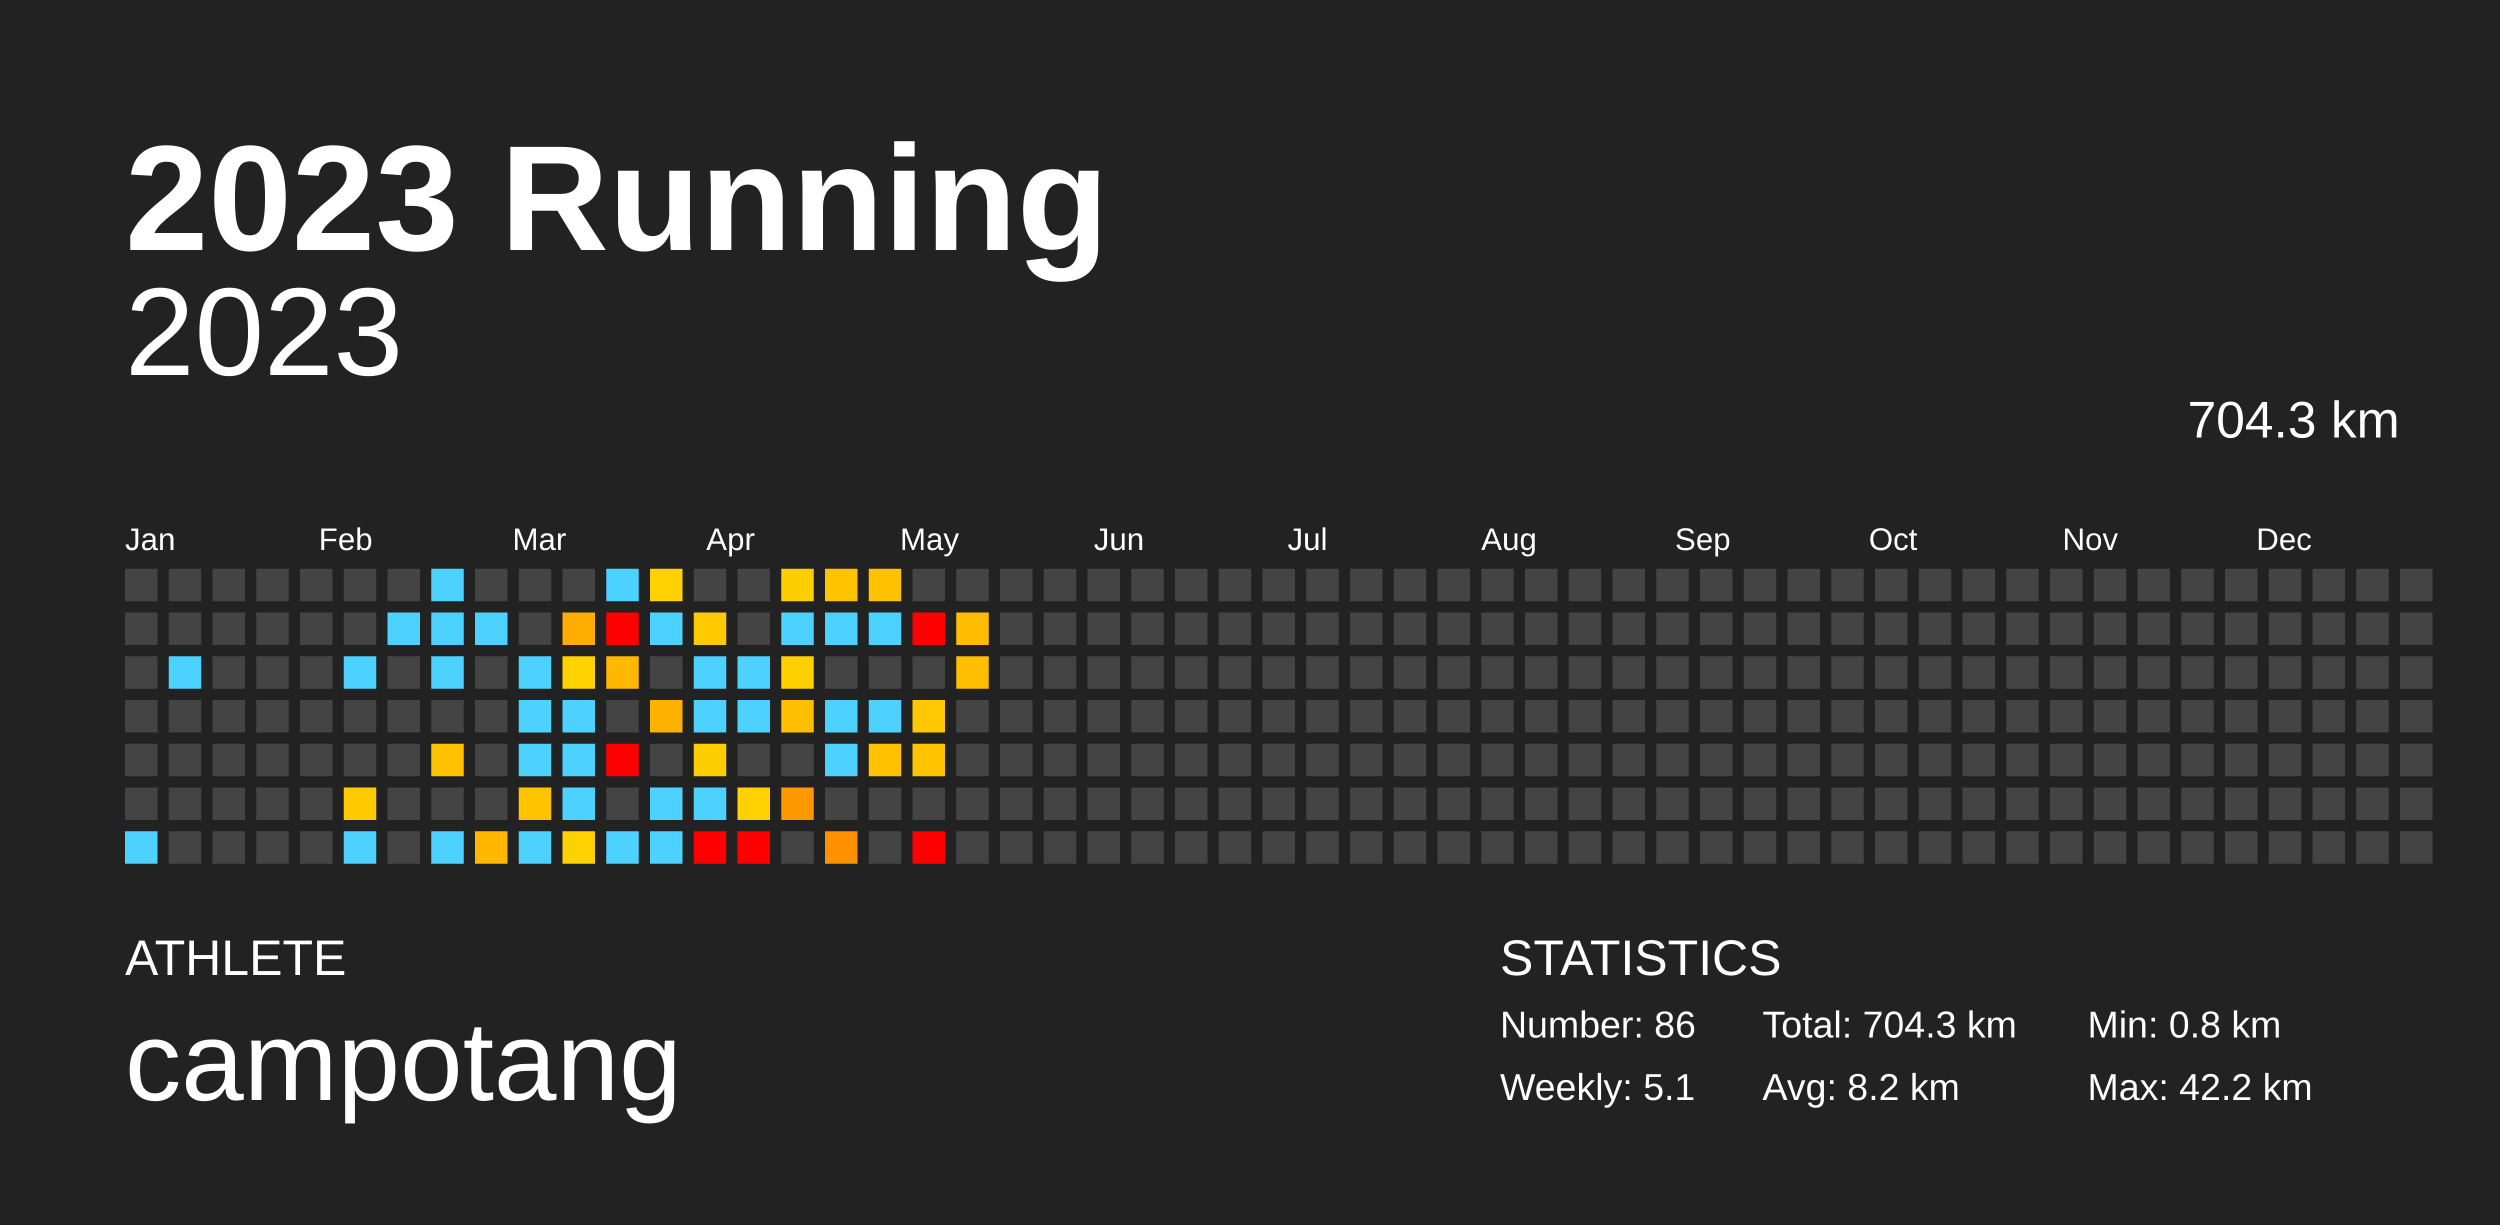
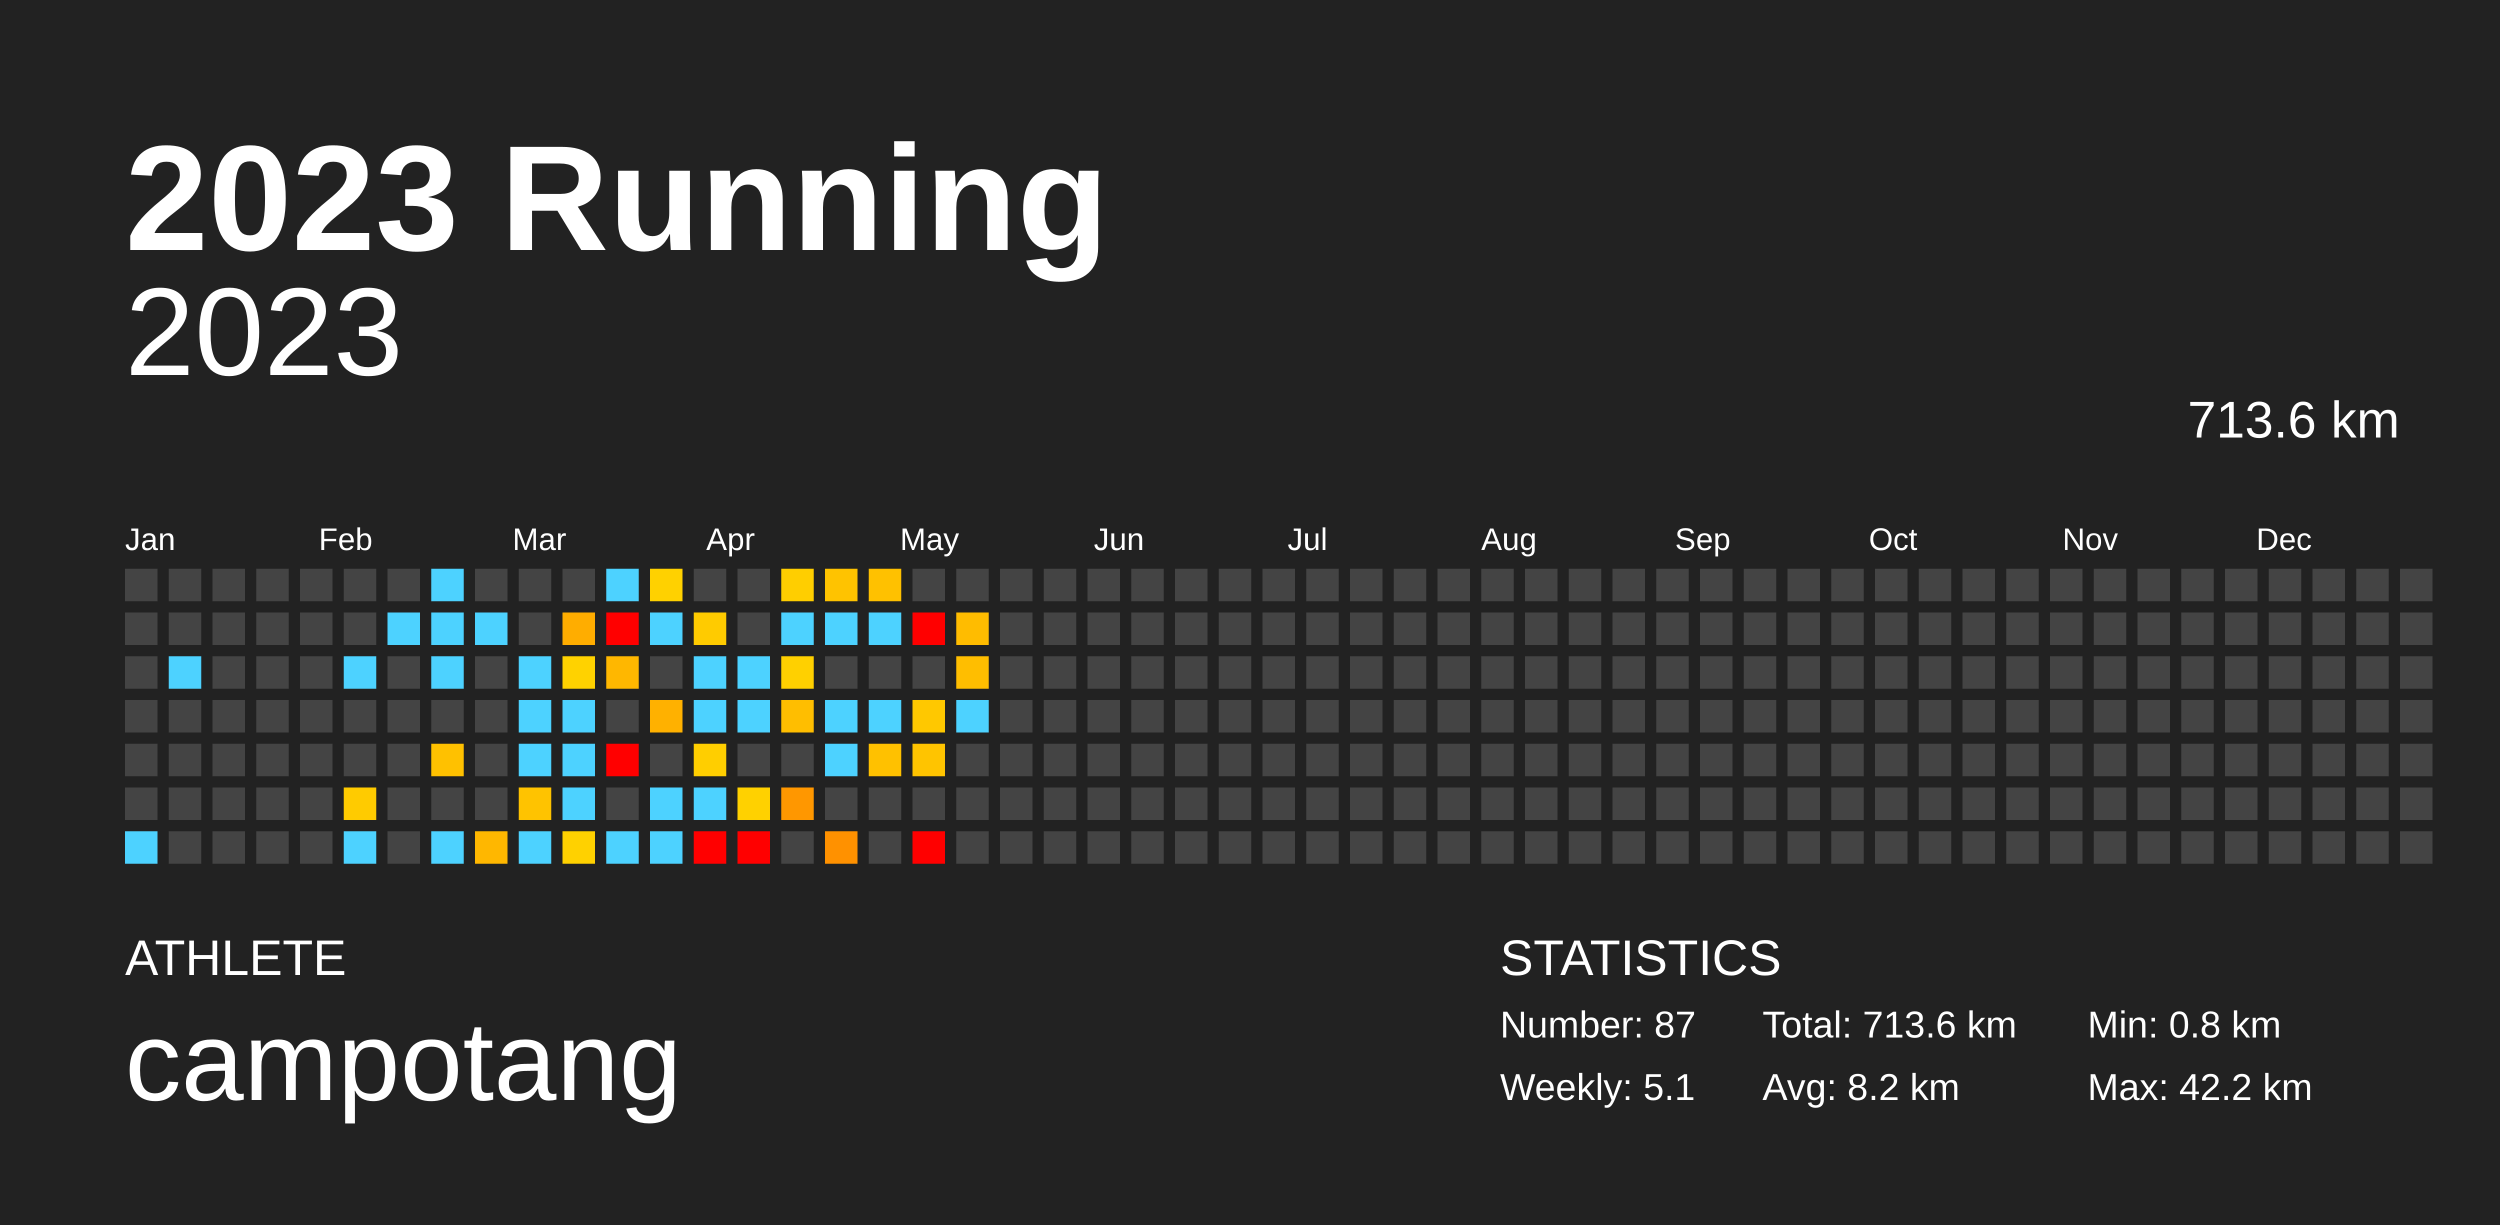
<svg xmlns="http://www.w3.org/2000/svg" baseProfile="full" height="98mm" version="1.1" viewBox="0,0,200,98" width="200mm">
  <defs />
  <rect fill="#222222" height="98" width="200" x="0" y="0" />
  <text fill="#FFFFFF" style="font-size:12px; font-family:Arial; font-weight:bold;" x="10" y="20">2023 Running</text>
  <text fill="#FFFFFF" style="font-size:4px; font-family:Arial" x="10" y="78">ATHLETE</text>
  <text fill="#FFFFFF" style="font-size:9px; font-family:Arial" x="10" y="88">campotang</text>
  <text fill="#FFFFFF" style="font-size:4px; font-family:Arial" x="120" y="78">STATISTICS</text>
-   <text fill="#FFFFFF" style="font-size:3px; font-family:Arial" x="120" y="83">Number: 86</text>
+   <text fill="#FFFFFF" style="font-size:3px; font-family:Arial" x="120" y="83">Number: 87</text>
  <text fill="#FFFFFF" style="font-size:3px; font-family:Arial" x="120" y="88">Weekly: 5.1</text>
-   <text fill="#FFFFFF" style="font-size:3px; font-family:Arial" x="141" y="83">Total: 704.3 km</text>
+   <text fill="#FFFFFF" style="font-size:3px; font-family:Arial" x="141" y="83">Total: 713.6 km</text>
  <text fill="#FFFFFF" style="font-size:3px; font-family:Arial" x="141" y="88">Avg: 8.2 km</text>
  <text fill="#FFFFFF" style="font-size:3px; font-family:Arial" x="167" y="83">Min: 0.8 km</text>
  <text fill="#FFFFFF" style="font-size:3px; font-family:Arial" x="167" y="88">Max: 42.2 km</text>
  <text alignment-baseline="hanging" fill="#FFFFFF" style="font-size:10.0px; font-family:Arial;" x="10" y="30">2023</text>
-   <text alignment-baseline="hanging" fill="#FFFFFF" style="font-size:4.125px; font-family:Arial;" x="175" y="35">704.3 km</text>
+   <text alignment-baseline="hanging" fill="#FFFFFF" style="font-size:4.125px; font-family:Arial;" x="175" y="35">713.6 km</text>
  <text fill="#FFFFFF" style="font-size:2.5px; font-family:Arial" x="10.0" y="44">Jan</text>
  <text fill="#FFFFFF" style="font-size:2.5px; font-family:Arial" x="25.5" y="44">Feb</text>
  <text fill="#FFFFFF" style="font-size:2.5px; font-family:Arial" x="41.0" y="44">Mar</text>
  <text fill="#FFFFFF" style="font-size:2.5px; font-family:Arial" x="56.5" y="44">Apr</text>
  <text fill="#FFFFFF" style="font-size:2.5px; font-family:Arial" x="72.0" y="44">May</text>
  <text fill="#FFFFFF" style="font-size:2.5px; font-family:Arial" x="87.5" y="44">Jun</text>
  <text fill="#FFFFFF" style="font-size:2.5px; font-family:Arial" x="103.0" y="44">Jul</text>
  <text fill="#FFFFFF" style="font-size:2.5px; font-family:Arial" x="118.5" y="44">Aug</text>
  <text fill="#FFFFFF" style="font-size:2.5px; font-family:Arial" x="134.0" y="44">Sep</text>
  <text fill="#FFFFFF" style="font-size:2.5px; font-family:Arial" x="149.5" y="44">Oct</text>
  <text fill="#FFFFFF" style="font-size:2.5px; font-family:Arial" x="165.0" y="44">Nov</text>
  <text fill="#FFFFFF" style="font-size:2.5px; font-family:Arial" x="180.5" y="44">Dec</text>
  <rect fill="#444444" height="2.6" width="2.6" x="10.0" y="45.5" />
  <rect fill="#444444" height="2.6" width="2.6" x="10.0" y="49.0" />
  <rect fill="#444444" height="2.6" width="2.6" x="10.0" y="52.5" />
  <rect fill="#444444" height="2.6" width="2.6" x="10.0" y="56.0" />
  <rect fill="#444444" height="2.6" width="2.6" x="10.0" y="59.5" />
  <rect fill="#444444" height="2.6" width="2.6" x="10.0" y="63.0" />
  <rect fill="#4dd2ff" height="2.6" width="2.6" x="10.0" y="66.5" />
  <rect fill="#444444" height="2.6" width="2.6" x="13.5" y="45.5" />
  <rect fill="#444444" height="2.6" width="2.6" x="13.5" y="49.0" />
  <rect fill="#4dd2ff" height="2.6" width="2.6" x="13.5" y="52.5" />
  <rect fill="#444444" height="2.6" width="2.6" x="13.5" y="56.0" />
  <rect fill="#444444" height="2.6" width="2.6" x="13.5" y="59.5" />
  <rect fill="#444444" height="2.6" width="2.6" x="13.5" y="63.0" />
  <rect fill="#444444" height="2.6" width="2.6" x="13.5" y="66.5" />
  <rect fill="#444444" height="2.6" width="2.6" x="17.0" y="45.5" />
  <rect fill="#444444" height="2.6" width="2.6" x="17.0" y="49.0" />
  <rect fill="#444444" height="2.6" width="2.6" x="17.0" y="52.5" />
  <rect fill="#444444" height="2.6" width="2.6" x="17.0" y="56.0" />
  <rect fill="#444444" height="2.6" width="2.6" x="17.0" y="59.5" />
  <rect fill="#444444" height="2.6" width="2.6" x="17.0" y="63.0" />
  <rect fill="#444444" height="2.6" width="2.6" x="17.0" y="66.5" />
  <rect fill="#444444" height="2.6" width="2.6" x="20.5" y="45.5" />
  <rect fill="#444444" height="2.6" width="2.6" x="20.5" y="49.0" />
  <rect fill="#444444" height="2.6" width="2.6" x="20.5" y="52.5" />
  <rect fill="#444444" height="2.6" width="2.6" x="20.5" y="56.0" />
  <rect fill="#444444" height="2.6" width="2.6" x="20.5" y="59.5" />
  <rect fill="#444444" height="2.6" width="2.6" x="20.5" y="63.0" />
  <rect fill="#444444" height="2.6" width="2.6" x="20.5" y="66.5" />
  <rect fill="#444444" height="2.6" width="2.6" x="24.0" y="45.5" />
  <rect fill="#444444" height="2.6" width="2.6" x="24.0" y="49.0" />
  <rect fill="#444444" height="2.6" width="2.6" x="24.0" y="52.5" />
  <rect fill="#444444" height="2.6" width="2.6" x="24.0" y="56.0" />
  <rect fill="#444444" height="2.6" width="2.6" x="24.0" y="59.5" />
  <rect fill="#444444" height="2.6" width="2.6" x="24.0" y="63.0" />
  <rect fill="#444444" height="2.6" width="2.6" x="24.0" y="66.5" />
  <rect fill="#444444" height="2.6" width="2.6" x="27.5" y="45.5" />
  <rect fill="#444444" height="2.6" width="2.6" x="27.5" y="49.0" />
  <rect fill="#4dd2ff" height="2.6" width="2.6" x="27.5" y="52.5" />
  <rect fill="#444444" height="2.6" width="2.6" x="27.5" y="56.0" />
  <rect fill="#444444" height="2.6" width="2.6" x="27.5" y="59.5" />
  <rect fill="#ffcb00" height="2.6" width="2.6" x="27.5" y="63.0" />
  <rect fill="#4dd2ff" height="2.6" width="2.6" x="27.5" y="66.5" />
  <rect fill="#444444" height="2.6" width="2.6" x="31.0" y="45.5" />
  <rect fill="#4dd2ff" height="2.6" width="2.6" x="31.0" y="49.0" />
  <rect fill="#444444" height="2.6" width="2.6" x="31.0" y="52.5" />
  <rect fill="#444444" height="2.6" width="2.6" x="31.0" y="56.0" />
  <rect fill="#444444" height="2.6" width="2.6" x="31.0" y="59.5" />
  <rect fill="#444444" height="2.6" width="2.6" x="31.0" y="63.0" />
  <rect fill="#444444" height="2.6" width="2.6" x="31.0" y="66.5" />
  <rect fill="#4dd2ff" height="2.6" width="2.6" x="34.5" y="45.5" />
  <rect fill="#4dd2ff" height="2.6" width="2.6" x="34.5" y="49.0" />
  <rect fill="#4dd2ff" height="2.6" width="2.6" x="34.5" y="52.5" />
  <rect fill="#444444" height="2.6" width="2.6" x="34.5" y="56.0" />
  <rect fill="#ffc100" height="2.6" width="2.6" x="34.5" y="59.5" />
  <rect fill="#444444" height="2.6" width="2.6" x="34.5" y="63.0" />
  <rect fill="#4dd2ff" height="2.6" width="2.6" x="34.5" y="66.5" />
  <rect fill="#444444" height="2.6" width="2.6" x="38.0" y="45.5" />
  <rect fill="#4dd2ff" height="2.6" width="2.6" x="38.0" y="49.0" />
  <rect fill="#444444" height="2.6" width="2.6" x="38.0" y="52.5" />
  <rect fill="#444444" height="2.6" width="2.6" x="38.0" y="56.0" />
  <rect fill="#444444" height="2.6" width="2.6" x="38.0" y="59.5" />
  <rect fill="#444444" height="2.6" width="2.6" x="38.0" y="63.0" />
  <rect fill="#ffb700" height="2.6" width="2.6" x="38.0" y="66.5" />
  <rect fill="#444444" height="2.6" width="2.6" x="41.5" y="45.5" />
  <rect fill="#444444" height="2.6" width="2.6" x="41.5" y="49.0" />
  <rect fill="#4dd2ff" height="2.6" width="2.6" x="41.5" y="52.5" />
  <rect fill="#4dd2ff" height="2.6" width="2.6" x="41.5" y="56.0" />
  <rect fill="#4dd2ff" height="2.6" width="2.6" x="41.5" y="59.5" />
  <rect fill="#ffc300" height="2.6" width="2.6" x="41.5" y="63.0" />
  <rect fill="#4dd2ff" height="2.6" width="2.6" x="41.5" y="66.5" />
  <rect fill="#444444" height="2.6" width="2.6" x="45.0" y="45.5" />
  <rect fill="#ffad00" height="2.6" width="2.6" x="45.0" y="49.0" />
  <rect fill="#ffd200" height="2.6" width="2.6" x="45.0" y="52.5" />
  <rect fill="#4dd2ff" height="2.6" width="2.6" x="45.0" y="56.0" />
  <rect fill="#4dd2ff" height="2.6" width="2.6" x="45.0" y="59.5" />
  <rect fill="#4dd2ff" height="2.6" width="2.6" x="45.0" y="63.0" />
  <rect fill="#ffd100" height="2.6" width="2.6" x="45.0" y="66.5" />
  <rect fill="#4dd2ff" height="2.6" width="2.6" x="48.5" y="45.5" />
  <rect fill="red" height="2.6" width="2.6" x="48.5" y="49.0" />
  <rect fill="#ffb700" height="2.6" width="2.6" x="48.5" y="52.5" />
  <rect fill="#444444" height="2.6" width="2.6" x="48.5" y="56.0" />
  <rect fill="red" height="2.6" width="2.6" x="48.5" y="59.5" />
  <rect fill="#444444" height="2.6" width="2.6" x="48.5" y="63.0" />
  <rect fill="#4dd2ff" height="2.6" width="2.6" x="48.5" y="66.5" />
  <rect fill="#ffd100" height="2.6" width="2.6" x="52.0" y="45.5" />
  <rect fill="#4dd2ff" height="2.6" width="2.6" x="52.0" y="49.0" />
  <rect fill="#444444" height="2.6" width="2.6" x="52.0" y="52.5" />
  <rect fill="#ffb100" height="2.6" width="2.6" x="52.0" y="56.0" />
  <rect fill="#444444" height="2.6" width="2.6" x="52.0" y="59.5" />
  <rect fill="#4dd2ff" height="2.6" width="2.6" x="52.0" y="63.0" />
  <rect fill="#4dd2ff" height="2.6" width="2.6" x="52.0" y="66.5" />
  <rect fill="#444444" height="2.6" width="2.6" x="55.5" y="45.5" />
  <rect fill="#ffcb00" height="2.6" width="2.6" x="55.5" y="49.0" />
  <rect fill="#4dd2ff" height="2.6" width="2.6" x="55.5" y="52.5" />
  <rect fill="#4dd2ff" height="2.6" width="2.6" x="55.5" y="56.0" />
  <rect fill="#ffce00" height="2.6" width="2.6" x="55.5" y="59.5" />
  <rect fill="#4dd2ff" height="2.6" width="2.6" x="55.5" y="63.0" />
  <rect fill="red" height="2.6" width="2.6" x="55.5" y="66.5" />
  <rect fill="#444444" height="2.6" width="2.6" x="59.0" y="45.5" />
  <rect fill="#444444" height="2.6" width="2.6" x="59.0" y="49.0" />
  <rect fill="#4dd2ff" height="2.6" width="2.6" x="59.0" y="52.5" />
  <rect fill="#4dd2ff" height="2.6" width="2.6" x="59.0" y="56.0" />
  <rect fill="#444444" height="2.6" width="2.6" x="59.0" y="59.5" />
  <rect fill="#ffd100" height="2.6" width="2.6" x="59.0" y="63.0" />
  <rect fill="red" height="2.6" width="2.6" x="59.0" y="66.5" />
  <rect fill="#ffce00" height="2.6" width="2.6" x="62.5" y="45.5" />
  <rect fill="#4dd2ff" height="2.6" width="2.6" x="62.5" y="49.0" />
  <rect fill="#ffd000" height="2.6" width="2.6" x="62.5" y="52.5" />
  <rect fill="#ffbe00" height="2.6" width="2.6" x="62.5" y="56.0" />
  <rect fill="#444444" height="2.6" width="2.6" x="62.5" y="59.5" />
  <rect fill="#ff9700" height="2.6" width="2.6" x="62.5" y="63.0" />
  <rect fill="#444444" height="2.6" width="2.6" x="62.5" y="66.5" />
  <rect fill="#ffc300" height="2.6" width="2.6" x="66.0" y="45.5" />
  <rect fill="#4dd2ff" height="2.6" width="2.6" x="66.0" y="49.0" />
  <rect fill="#444444" height="2.6" width="2.6" x="66.0" y="52.5" />
  <rect fill="#4dd2ff" height="2.6" width="2.6" x="66.0" y="56.0" />
  <rect fill="#4dd2ff" height="2.6" width="2.6" x="66.0" y="59.5" />
  <rect fill="#444444" height="2.6" width="2.6" x="66.0" y="63.0" />
  <rect fill="#ff9100" height="2.6" width="2.6" x="66.0" y="66.5" />
  <rect fill="#ffc100" height="2.6" width="2.6" x="69.5" y="45.5" />
  <rect fill="#4dd2ff" height="2.6" width="2.6" x="69.5" y="49.0" />
  <rect fill="#444444" height="2.6" width="2.6" x="69.5" y="52.5" />
  <rect fill="#4dd2ff" height="2.6" width="2.6" x="69.5" y="56.0" />
  <rect fill="#ffc100" height="2.6" width="2.6" x="69.5" y="59.5" />
  <rect fill="#444444" height="2.6" width="2.6" x="69.5" y="63.0" />
  <rect fill="#444444" height="2.6" width="2.6" x="69.5" y="66.5" />
  <rect fill="#444444" height="2.6" width="2.6" x="73.0" y="45.5" />
  <rect fill="red" height="2.6" width="2.6" x="73.0" y="49.0" />
  <rect fill="#444444" height="2.6" width="2.6" x="73.0" y="52.5" />
  <rect fill="#ffc800" height="2.6" width="2.6" x="73.0" y="56.0" />
  <rect fill="#ffc400" height="2.6" width="2.6" x="73.0" y="59.5" />
  <rect fill="#444444" height="2.6" width="2.6" x="73.0" y="63.0" />
  <rect fill="red" height="2.6" width="2.6" x="73.0" y="66.5" />
  <rect fill="#444444" height="2.6" width="2.6" x="76.5" y="45.5" />
  <rect fill="#ffbc00" height="2.6" width="2.6" x="76.5" y="49.0" />
  <rect fill="#ffbe00" height="2.6" width="2.6" x="76.5" y="52.5" />
-   <rect fill="#444444" height="2.6" width="2.6" x="76.5" y="56.0" />
+   <rect fill="#4dd2ff" height="2.6" width="2.6" x="76.5" y="56.0" />
  <rect fill="#444444" height="2.6" width="2.6" x="76.5" y="59.5" />
  <rect fill="#444444" height="2.6" width="2.6" x="76.5" y="63.0" />
  <rect fill="#444444" height="2.6" width="2.6" x="76.5" y="66.5" />
  <rect fill="#444444" height="2.6" width="2.6" x="80.0" y="45.5" />
  <rect fill="#444444" height="2.6" width="2.6" x="80.0" y="49.0" />
  <rect fill="#444444" height="2.6" width="2.6" x="80.0" y="52.5" />
  <rect fill="#444444" height="2.6" width="2.6" x="80.0" y="56.0" />
  <rect fill="#444444" height="2.6" width="2.6" x="80.0" y="59.5" />
  <rect fill="#444444" height="2.6" width="2.6" x="80.0" y="63.0" />
  <rect fill="#444444" height="2.6" width="2.6" x="80.0" y="66.5" />
  <rect fill="#444444" height="2.6" width="2.6" x="83.5" y="45.5" />
  <rect fill="#444444" height="2.6" width="2.6" x="83.5" y="49.0" />
  <rect fill="#444444" height="2.6" width="2.6" x="83.5" y="52.5" />
  <rect fill="#444444" height="2.6" width="2.6" x="83.5" y="56.0" />
  <rect fill="#444444" height="2.6" width="2.6" x="83.5" y="59.5" />
  <rect fill="#444444" height="2.6" width="2.6" x="83.5" y="63.0" />
  <rect fill="#444444" height="2.6" width="2.6" x="83.5" y="66.5" />
  <rect fill="#444444" height="2.6" width="2.6" x="87.0" y="45.5" />
  <rect fill="#444444" height="2.6" width="2.6" x="87.0" y="49.0" />
  <rect fill="#444444" height="2.6" width="2.6" x="87.0" y="52.5" />
  <rect fill="#444444" height="2.6" width="2.6" x="87.0" y="56.0" />
  <rect fill="#444444" height="2.6" width="2.6" x="87.0" y="59.5" />
  <rect fill="#444444" height="2.6" width="2.6" x="87.0" y="63.0" />
  <rect fill="#444444" height="2.6" width="2.6" x="87.0" y="66.5" />
  <rect fill="#444444" height="2.6" width="2.6" x="90.5" y="45.5" />
  <rect fill="#444444" height="2.6" width="2.6" x="90.5" y="49.0" />
  <rect fill="#444444" height="2.6" width="2.6" x="90.5" y="52.5" />
  <rect fill="#444444" height="2.6" width="2.6" x="90.5" y="56.0" />
  <rect fill="#444444" height="2.6" width="2.6" x="90.5" y="59.5" />
  <rect fill="#444444" height="2.6" width="2.6" x="90.5" y="63.0" />
  <rect fill="#444444" height="2.6" width="2.6" x="90.5" y="66.5" />
  <rect fill="#444444" height="2.6" width="2.6" x="94.0" y="45.5" />
  <rect fill="#444444" height="2.6" width="2.6" x="94.0" y="49.0" />
  <rect fill="#444444" height="2.6" width="2.6" x="94.0" y="52.5" />
  <rect fill="#444444" height="2.6" width="2.6" x="94.0" y="56.0" />
  <rect fill="#444444" height="2.6" width="2.6" x="94.0" y="59.5" />
  <rect fill="#444444" height="2.6" width="2.6" x="94.0" y="63.0" />
  <rect fill="#444444" height="2.6" width="2.6" x="94.0" y="66.5" />
  <rect fill="#444444" height="2.6" width="2.6" x="97.5" y="45.5" />
  <rect fill="#444444" height="2.6" width="2.6" x="97.5" y="49.0" />
  <rect fill="#444444" height="2.6" width="2.6" x="97.5" y="52.5" />
  <rect fill="#444444" height="2.6" width="2.6" x="97.5" y="56.0" />
  <rect fill="#444444" height="2.6" width="2.6" x="97.5" y="59.5" />
  <rect fill="#444444" height="2.6" width="2.6" x="97.5" y="63.0" />
  <rect fill="#444444" height="2.6" width="2.6" x="97.5" y="66.5" />
  <rect fill="#444444" height="2.6" width="2.6" x="101.0" y="45.5" />
  <rect fill="#444444" height="2.6" width="2.6" x="101.0" y="49.0" />
  <rect fill="#444444" height="2.6" width="2.6" x="101.0" y="52.5" />
  <rect fill="#444444" height="2.6" width="2.6" x="101.0" y="56.0" />
  <rect fill="#444444" height="2.6" width="2.6" x="101.0" y="59.5" />
  <rect fill="#444444" height="2.6" width="2.6" x="101.0" y="63.0" />
  <rect fill="#444444" height="2.6" width="2.6" x="101.0" y="66.5" />
  <rect fill="#444444" height="2.6" width="2.6" x="104.5" y="45.5" />
  <rect fill="#444444" height="2.6" width="2.6" x="104.5" y="49.0" />
  <rect fill="#444444" height="2.6" width="2.6" x="104.5" y="52.5" />
  <rect fill="#444444" height="2.6" width="2.6" x="104.5" y="56.0" />
  <rect fill="#444444" height="2.6" width="2.6" x="104.5" y="59.5" />
  <rect fill="#444444" height="2.6" width="2.6" x="104.5" y="63.0" />
  <rect fill="#444444" height="2.6" width="2.6" x="104.5" y="66.5" />
  <rect fill="#444444" height="2.6" width="2.6" x="108.0" y="45.5" />
  <rect fill="#444444" height="2.6" width="2.6" x="108.0" y="49.0" />
  <rect fill="#444444" height="2.6" width="2.6" x="108.0" y="52.5" />
  <rect fill="#444444" height="2.6" width="2.6" x="108.0" y="56.0" />
  <rect fill="#444444" height="2.6" width="2.6" x="108.0" y="59.5" />
  <rect fill="#444444" height="2.6" width="2.6" x="108.0" y="63.0" />
  <rect fill="#444444" height="2.6" width="2.6" x="108.0" y="66.5" />
  <rect fill="#444444" height="2.6" width="2.6" x="111.5" y="45.5" />
  <rect fill="#444444" height="2.6" width="2.6" x="111.5" y="49.0" />
  <rect fill="#444444" height="2.6" width="2.6" x="111.5" y="52.5" />
  <rect fill="#444444" height="2.6" width="2.6" x="111.5" y="56.0" />
  <rect fill="#444444" height="2.6" width="2.6" x="111.5" y="59.5" />
  <rect fill="#444444" height="2.6" width="2.6" x="111.5" y="63.0" />
  <rect fill="#444444" height="2.6" width="2.6" x="111.5" y="66.5" />
  <rect fill="#444444" height="2.6" width="2.6" x="115.0" y="45.5" />
  <rect fill="#444444" height="2.6" width="2.6" x="115.0" y="49.0" />
  <rect fill="#444444" height="2.6" width="2.6" x="115.0" y="52.5" />
  <rect fill="#444444" height="2.6" width="2.6" x="115.0" y="56.0" />
  <rect fill="#444444" height="2.6" width="2.6" x="115.0" y="59.5" />
  <rect fill="#444444" height="2.6" width="2.6" x="115.0" y="63.0" />
  <rect fill="#444444" height="2.6" width="2.6" x="115.0" y="66.5" />
  <rect fill="#444444" height="2.6" width="2.6" x="118.5" y="45.5" />
  <rect fill="#444444" height="2.6" width="2.6" x="118.5" y="49.0" />
  <rect fill="#444444" height="2.6" width="2.6" x="118.5" y="52.5" />
  <rect fill="#444444" height="2.6" width="2.6" x="118.5" y="56.0" />
  <rect fill="#444444" height="2.6" width="2.6" x="118.5" y="59.5" />
  <rect fill="#444444" height="2.6" width="2.6" x="118.5" y="63.0" />
  <rect fill="#444444" height="2.6" width="2.6" x="118.5" y="66.5" />
  <rect fill="#444444" height="2.6" width="2.6" x="122.0" y="45.5" />
  <rect fill="#444444" height="2.6" width="2.6" x="122.0" y="49.0" />
  <rect fill="#444444" height="2.6" width="2.6" x="122.0" y="52.5" />
  <rect fill="#444444" height="2.6" width="2.6" x="122.0" y="56.0" />
  <rect fill="#444444" height="2.6" width="2.6" x="122.0" y="59.5" />
  <rect fill="#444444" height="2.6" width="2.6" x="122.0" y="63.0" />
  <rect fill="#444444" height="2.6" width="2.6" x="122.0" y="66.5" />
  <rect fill="#444444" height="2.6" width="2.6" x="125.5" y="45.5" />
  <rect fill="#444444" height="2.6" width="2.6" x="125.5" y="49.0" />
  <rect fill="#444444" height="2.6" width="2.6" x="125.5" y="52.5" />
  <rect fill="#444444" height="2.6" width="2.6" x="125.5" y="56.0" />
  <rect fill="#444444" height="2.6" width="2.6" x="125.5" y="59.5" />
  <rect fill="#444444" height="2.6" width="2.6" x="125.5" y="63.0" />
  <rect fill="#444444" height="2.6" width="2.6" x="125.5" y="66.5" />
  <rect fill="#444444" height="2.6" width="2.6" x="129.0" y="45.5" />
  <rect fill="#444444" height="2.6" width="2.6" x="129.0" y="49.0" />
  <rect fill="#444444" height="2.6" width="2.6" x="129.0" y="52.5" />
  <rect fill="#444444" height="2.6" width="2.6" x="129.0" y="56.0" />
  <rect fill="#444444" height="2.6" width="2.6" x="129.0" y="59.5" />
  <rect fill="#444444" height="2.6" width="2.6" x="129.0" y="63.0" />
  <rect fill="#444444" height="2.6" width="2.6" x="129.0" y="66.5" />
  <rect fill="#444444" height="2.6" width="2.6" x="132.5" y="45.5" />
  <rect fill="#444444" height="2.6" width="2.6" x="132.5" y="49.0" />
  <rect fill="#444444" height="2.6" width="2.6" x="132.5" y="52.5" />
  <rect fill="#444444" height="2.6" width="2.6" x="132.5" y="56.0" />
  <rect fill="#444444" height="2.6" width="2.6" x="132.5" y="59.5" />
  <rect fill="#444444" height="2.6" width="2.6" x="132.5" y="63.0" />
  <rect fill="#444444" height="2.6" width="2.6" x="132.5" y="66.5" />
  <rect fill="#444444" height="2.6" width="2.6" x="136.0" y="45.5" />
  <rect fill="#444444" height="2.6" width="2.6" x="136.0" y="49.0" />
  <rect fill="#444444" height="2.6" width="2.6" x="136.0" y="52.5" />
  <rect fill="#444444" height="2.6" width="2.6" x="136.0" y="56.0" />
  <rect fill="#444444" height="2.6" width="2.6" x="136.0" y="59.5" />
  <rect fill="#444444" height="2.6" width="2.6" x="136.0" y="63.0" />
  <rect fill="#444444" height="2.6" width="2.6" x="136.0" y="66.5" />
  <rect fill="#444444" height="2.6" width="2.6" x="139.5" y="45.5" />
  <rect fill="#444444" height="2.6" width="2.6" x="139.5" y="49.0" />
  <rect fill="#444444" height="2.6" width="2.6" x="139.5" y="52.5" />
  <rect fill="#444444" height="2.6" width="2.6" x="139.5" y="56.0" />
  <rect fill="#444444" height="2.6" width="2.6" x="139.5" y="59.5" />
  <rect fill="#444444" height="2.6" width="2.6" x="139.5" y="63.0" />
  <rect fill="#444444" height="2.6" width="2.6" x="139.5" y="66.5" />
  <rect fill="#444444" height="2.6" width="2.6" x="143.0" y="45.5" />
  <rect fill="#444444" height="2.6" width="2.6" x="143.0" y="49.0" />
  <rect fill="#444444" height="2.6" width="2.6" x="143.0" y="52.5" />
  <rect fill="#444444" height="2.6" width="2.6" x="143.0" y="56.0" />
  <rect fill="#444444" height="2.6" width="2.6" x="143.0" y="59.5" />
  <rect fill="#444444" height="2.6" width="2.6" x="143.0" y="63.0" />
  <rect fill="#444444" height="2.6" width="2.6" x="143.0" y="66.5" />
  <rect fill="#444444" height="2.6" width="2.6" x="146.5" y="45.5" />
  <rect fill="#444444" height="2.6" width="2.6" x="146.5" y="49.0" />
  <rect fill="#444444" height="2.6" width="2.6" x="146.5" y="52.5" />
  <rect fill="#444444" height="2.6" width="2.6" x="146.5" y="56.0" />
  <rect fill="#444444" height="2.6" width="2.6" x="146.5" y="59.5" />
  <rect fill="#444444" height="2.6" width="2.6" x="146.5" y="63.0" />
  <rect fill="#444444" height="2.6" width="2.6" x="146.5" y="66.5" />
  <rect fill="#444444" height="2.6" width="2.6" x="150.0" y="45.5" />
  <rect fill="#444444" height="2.6" width="2.6" x="150.0" y="49.0" />
  <rect fill="#444444" height="2.6" width="2.6" x="150.0" y="52.5" />
  <rect fill="#444444" height="2.6" width="2.6" x="150.0" y="56.0" />
  <rect fill="#444444" height="2.6" width="2.6" x="150.0" y="59.5" />
  <rect fill="#444444" height="2.6" width="2.6" x="150.0" y="63.0" />
  <rect fill="#444444" height="2.6" width="2.6" x="150.0" y="66.5" />
  <rect fill="#444444" height="2.6" width="2.6" x="153.5" y="45.5" />
  <rect fill="#444444" height="2.6" width="2.6" x="153.5" y="49.0" />
  <rect fill="#444444" height="2.6" width="2.6" x="153.5" y="52.5" />
  <rect fill="#444444" height="2.6" width="2.6" x="153.5" y="56.0" />
  <rect fill="#444444" height="2.6" width="2.6" x="153.5" y="59.5" />
  <rect fill="#444444" height="2.6" width="2.6" x="153.5" y="63.0" />
  <rect fill="#444444" height="2.6" width="2.6" x="153.5" y="66.5" />
  <rect fill="#444444" height="2.6" width="2.6" x="157.0" y="45.5" />
  <rect fill="#444444" height="2.6" width="2.6" x="157.0" y="49.0" />
  <rect fill="#444444" height="2.6" width="2.6" x="157.0" y="52.5" />
  <rect fill="#444444" height="2.6" width="2.6" x="157.0" y="56.0" />
  <rect fill="#444444" height="2.6" width="2.6" x="157.0" y="59.5" />
  <rect fill="#444444" height="2.6" width="2.6" x="157.0" y="63.0" />
  <rect fill="#444444" height="2.6" width="2.6" x="157.0" y="66.5" />
  <rect fill="#444444" height="2.6" width="2.6" x="160.5" y="45.5" />
  <rect fill="#444444" height="2.6" width="2.6" x="160.5" y="49.0" />
  <rect fill="#444444" height="2.6" width="2.6" x="160.5" y="52.5" />
  <rect fill="#444444" height="2.6" width="2.6" x="160.5" y="56.0" />
  <rect fill="#444444" height="2.6" width="2.6" x="160.5" y="59.5" />
  <rect fill="#444444" height="2.6" width="2.6" x="160.5" y="63.0" />
  <rect fill="#444444" height="2.6" width="2.6" x="160.5" y="66.5" />
  <rect fill="#444444" height="2.6" width="2.6" x="164.0" y="45.5" />
  <rect fill="#444444" height="2.6" width="2.6" x="164.0" y="49.0" />
  <rect fill="#444444" height="2.6" width="2.6" x="164.0" y="52.5" />
  <rect fill="#444444" height="2.6" width="2.6" x="164.0" y="56.0" />
  <rect fill="#444444" height="2.6" width="2.6" x="164.0" y="59.5" />
  <rect fill="#444444" height="2.6" width="2.6" x="164.0" y="63.0" />
  <rect fill="#444444" height="2.6" width="2.6" x="164.0" y="66.5" />
  <rect fill="#444444" height="2.6" width="2.6" x="167.5" y="45.5" />
  <rect fill="#444444" height="2.6" width="2.6" x="167.5" y="49.0" />
  <rect fill="#444444" height="2.6" width="2.6" x="167.5" y="52.5" />
  <rect fill="#444444" height="2.6" width="2.6" x="167.5" y="56.0" />
  <rect fill="#444444" height="2.6" width="2.6" x="167.5" y="59.5" />
  <rect fill="#444444" height="2.6" width="2.6" x="167.5" y="63.0" />
  <rect fill="#444444" height="2.6" width="2.6" x="167.5" y="66.5" />
  <rect fill="#444444" height="2.6" width="2.6" x="171.0" y="45.5" />
  <rect fill="#444444" height="2.6" width="2.6" x="171.0" y="49.0" />
  <rect fill="#444444" height="2.6" width="2.6" x="171.0" y="52.5" />
  <rect fill="#444444" height="2.6" width="2.6" x="171.0" y="56.0" />
  <rect fill="#444444" height="2.6" width="2.6" x="171.0" y="59.5" />
  <rect fill="#444444" height="2.6" width="2.6" x="171.0" y="63.0" />
  <rect fill="#444444" height="2.6" width="2.6" x="171.0" y="66.5" />
  <rect fill="#444444" height="2.6" width="2.6" x="174.5" y="45.5" />
  <rect fill="#444444" height="2.6" width="2.6" x="174.5" y="49.0" />
  <rect fill="#444444" height="2.6" width="2.6" x="174.5" y="52.5" />
  <rect fill="#444444" height="2.6" width="2.6" x="174.5" y="56.0" />
  <rect fill="#444444" height="2.6" width="2.6" x="174.5" y="59.5" />
  <rect fill="#444444" height="2.6" width="2.6" x="174.5" y="63.0" />
  <rect fill="#444444" height="2.6" width="2.6" x="174.5" y="66.5" />
  <rect fill="#444444" height="2.6" width="2.6" x="178.0" y="45.5" />
  <rect fill="#444444" height="2.6" width="2.6" x="178.0" y="49.0" />
  <rect fill="#444444" height="2.6" width="2.6" x="178.0" y="52.5" />
  <rect fill="#444444" height="2.6" width="2.6" x="178.0" y="56.0" />
  <rect fill="#444444" height="2.6" width="2.6" x="178.0" y="59.5" />
  <rect fill="#444444" height="2.6" width="2.6" x="178.0" y="63.0" />
  <rect fill="#444444" height="2.6" width="2.6" x="178.0" y="66.5" />
  <rect fill="#444444" height="2.6" width="2.6" x="181.5" y="45.5" />
  <rect fill="#444444" height="2.6" width="2.6" x="181.5" y="49.0" />
  <rect fill="#444444" height="2.6" width="2.6" x="181.5" y="52.5" />
  <rect fill="#444444" height="2.6" width="2.6" x="181.5" y="56.0" />
  <rect fill="#444444" height="2.6" width="2.6" x="181.5" y="59.5" />
  <rect fill="#444444" height="2.6" width="2.6" x="181.5" y="63.0" />
  <rect fill="#444444" height="2.6" width="2.6" x="181.5" y="66.5" />
  <rect fill="#444444" height="2.6" width="2.6" x="185.0" y="45.5" />
  <rect fill="#444444" height="2.6" width="2.6" x="185.0" y="49.0" />
  <rect fill="#444444" height="2.6" width="2.6" x="185.0" y="52.5" />
  <rect fill="#444444" height="2.6" width="2.6" x="185.0" y="56.0" />
  <rect fill="#444444" height="2.6" width="2.6" x="185.0" y="59.5" />
  <rect fill="#444444" height="2.6" width="2.6" x="185.0" y="63.0" />
  <rect fill="#444444" height="2.6" width="2.6" x="185.0" y="66.5" />
  <rect fill="#444444" height="2.6" width="2.6" x="188.5" y="45.5" />
  <rect fill="#444444" height="2.6" width="2.6" x="188.5" y="49.0" />
  <rect fill="#444444" height="2.6" width="2.6" x="188.5" y="52.5" />
  <rect fill="#444444" height="2.6" width="2.6" x="188.5" y="56.0" />
  <rect fill="#444444" height="2.6" width="2.6" x="188.5" y="59.5" />
  <rect fill="#444444" height="2.6" width="2.6" x="188.5" y="63.0" />
  <rect fill="#444444" height="2.6" width="2.6" x="188.5" y="66.5" />
  <rect fill="#444444" height="2.6" width="2.6" x="192.0" y="45.5" />
  <rect fill="#444444" height="2.6" width="2.6" x="192.0" y="49.0" />
  <rect fill="#444444" height="2.6" width="2.6" x="192.0" y="52.5" />
  <rect fill="#444444" height="2.6" width="2.6" x="192.0" y="56.0" />
  <rect fill="#444444" height="2.6" width="2.6" x="192.0" y="59.5" />
  <rect fill="#444444" height="2.6" width="2.6" x="192.0" y="63.0" />
  <rect fill="#444444" height="2.6" width="2.6" x="192.0" y="66.5" />
</svg>
